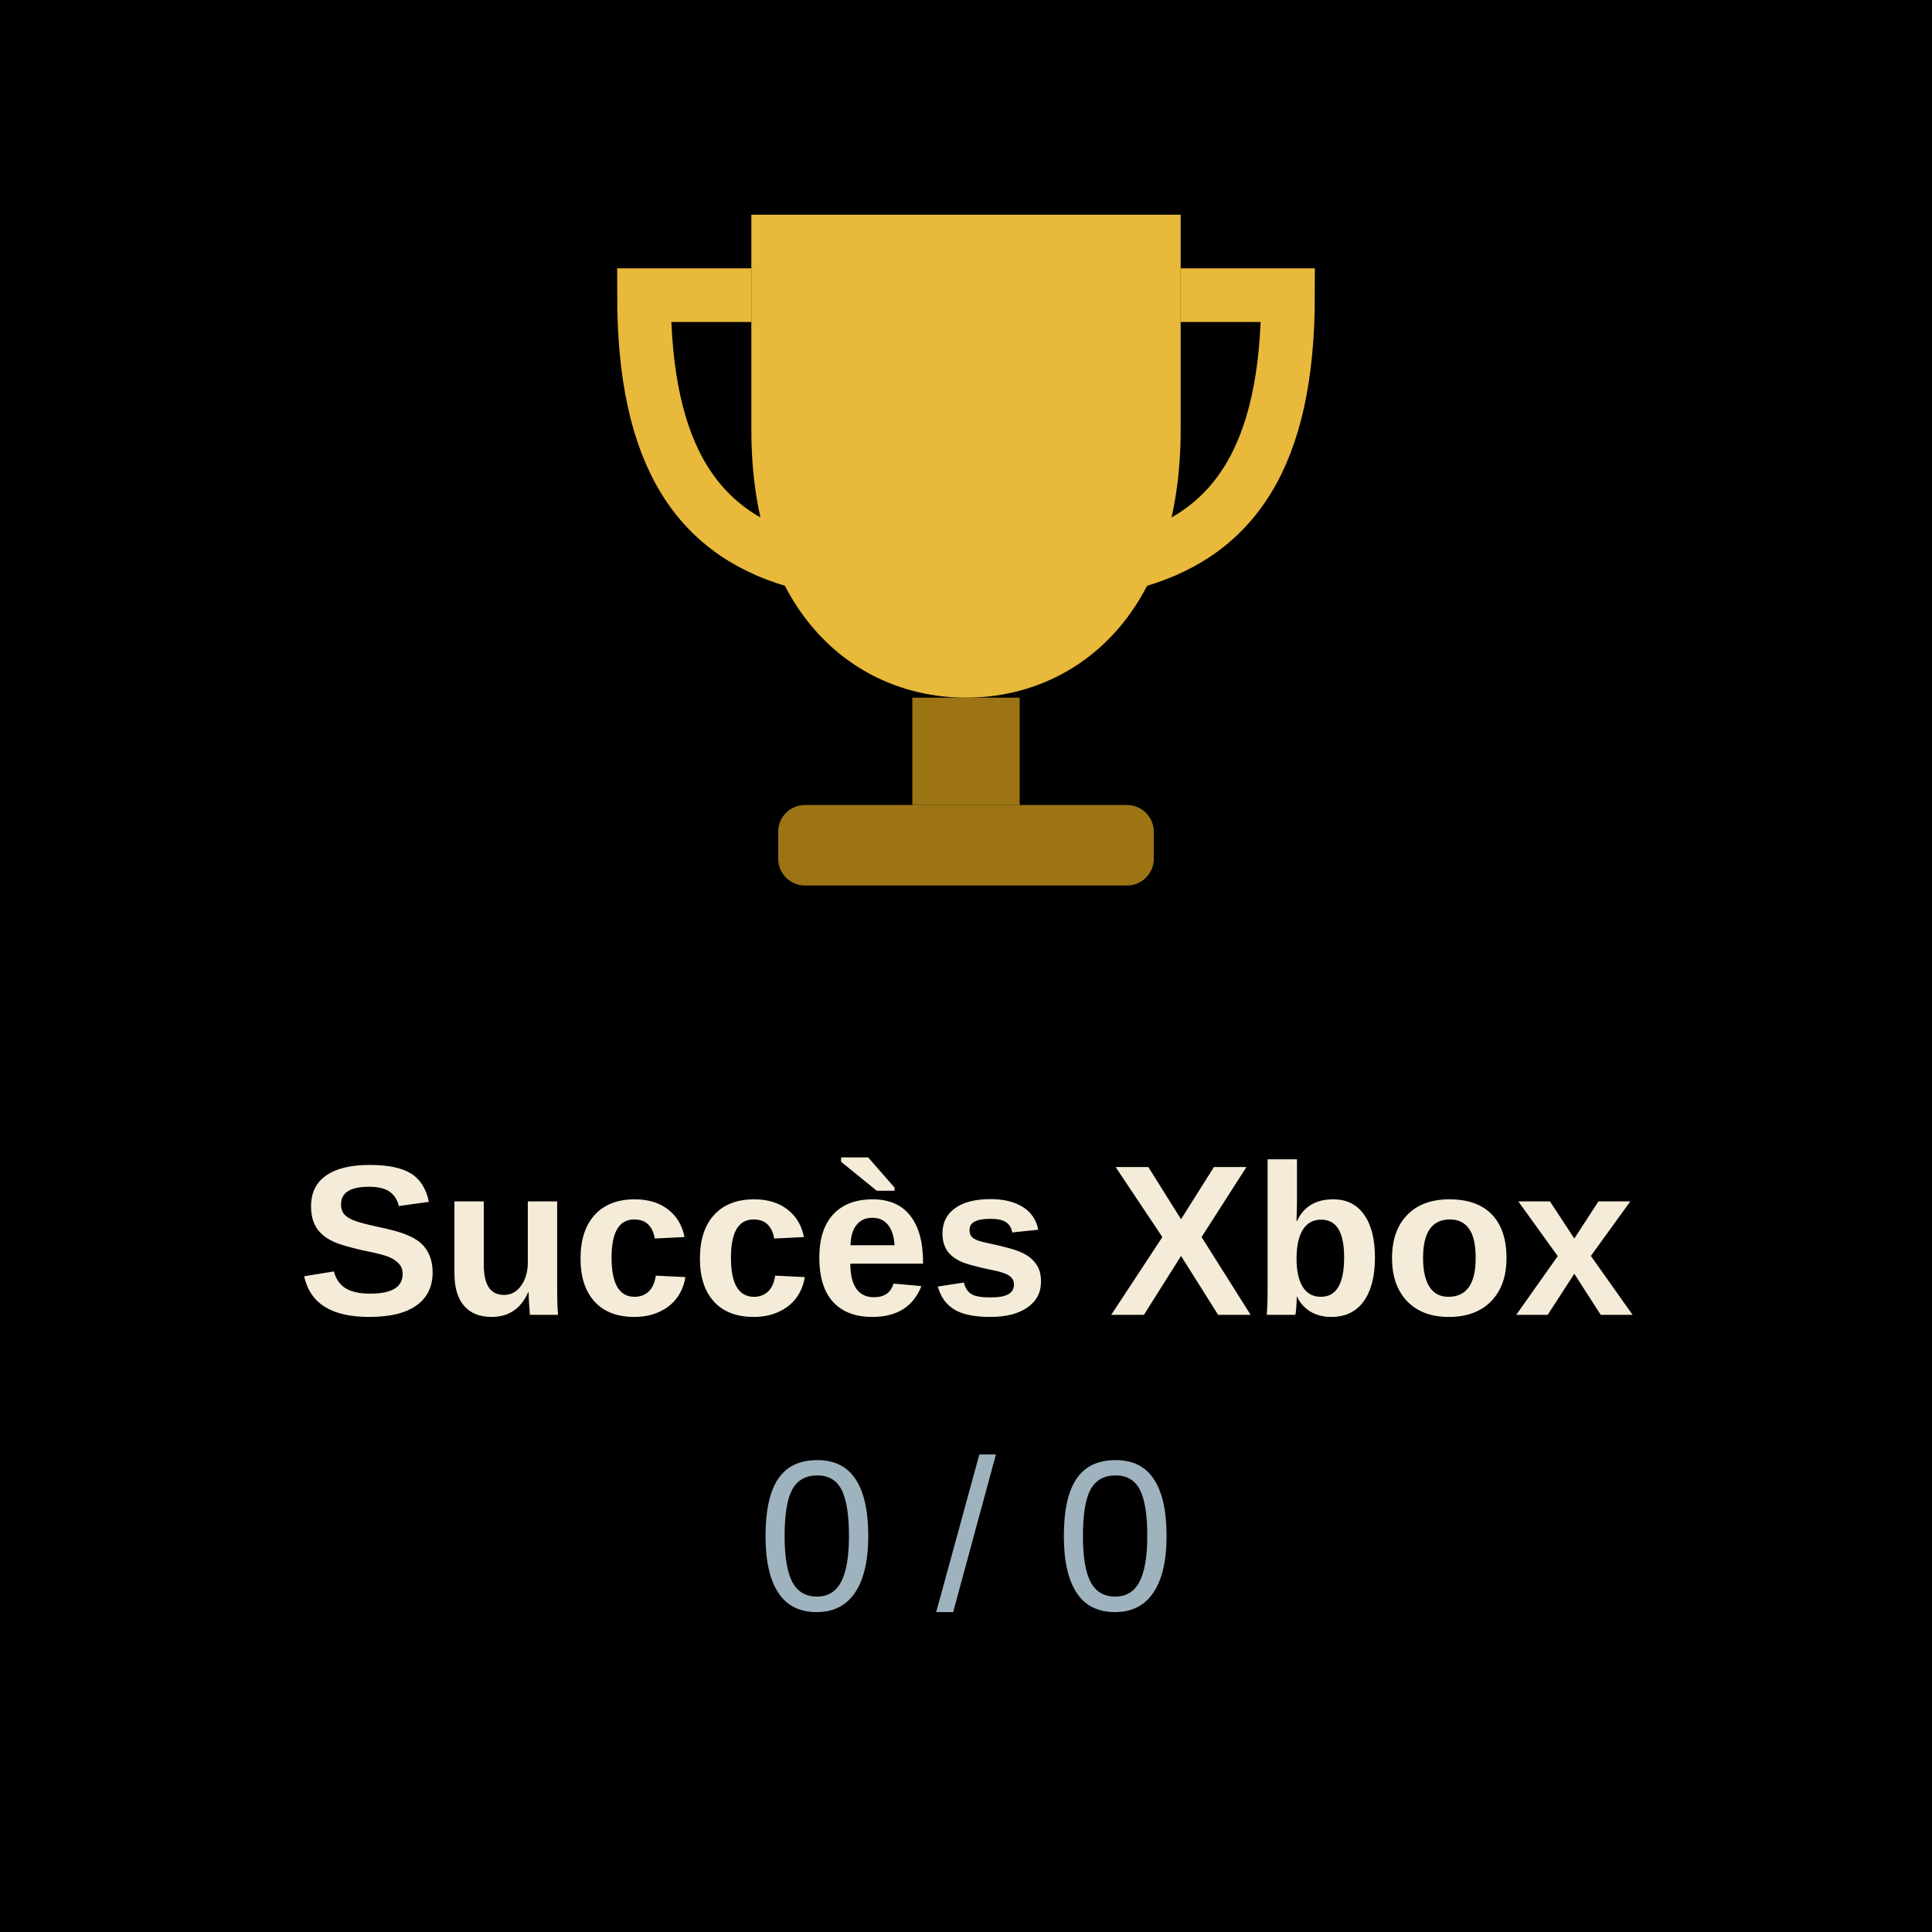
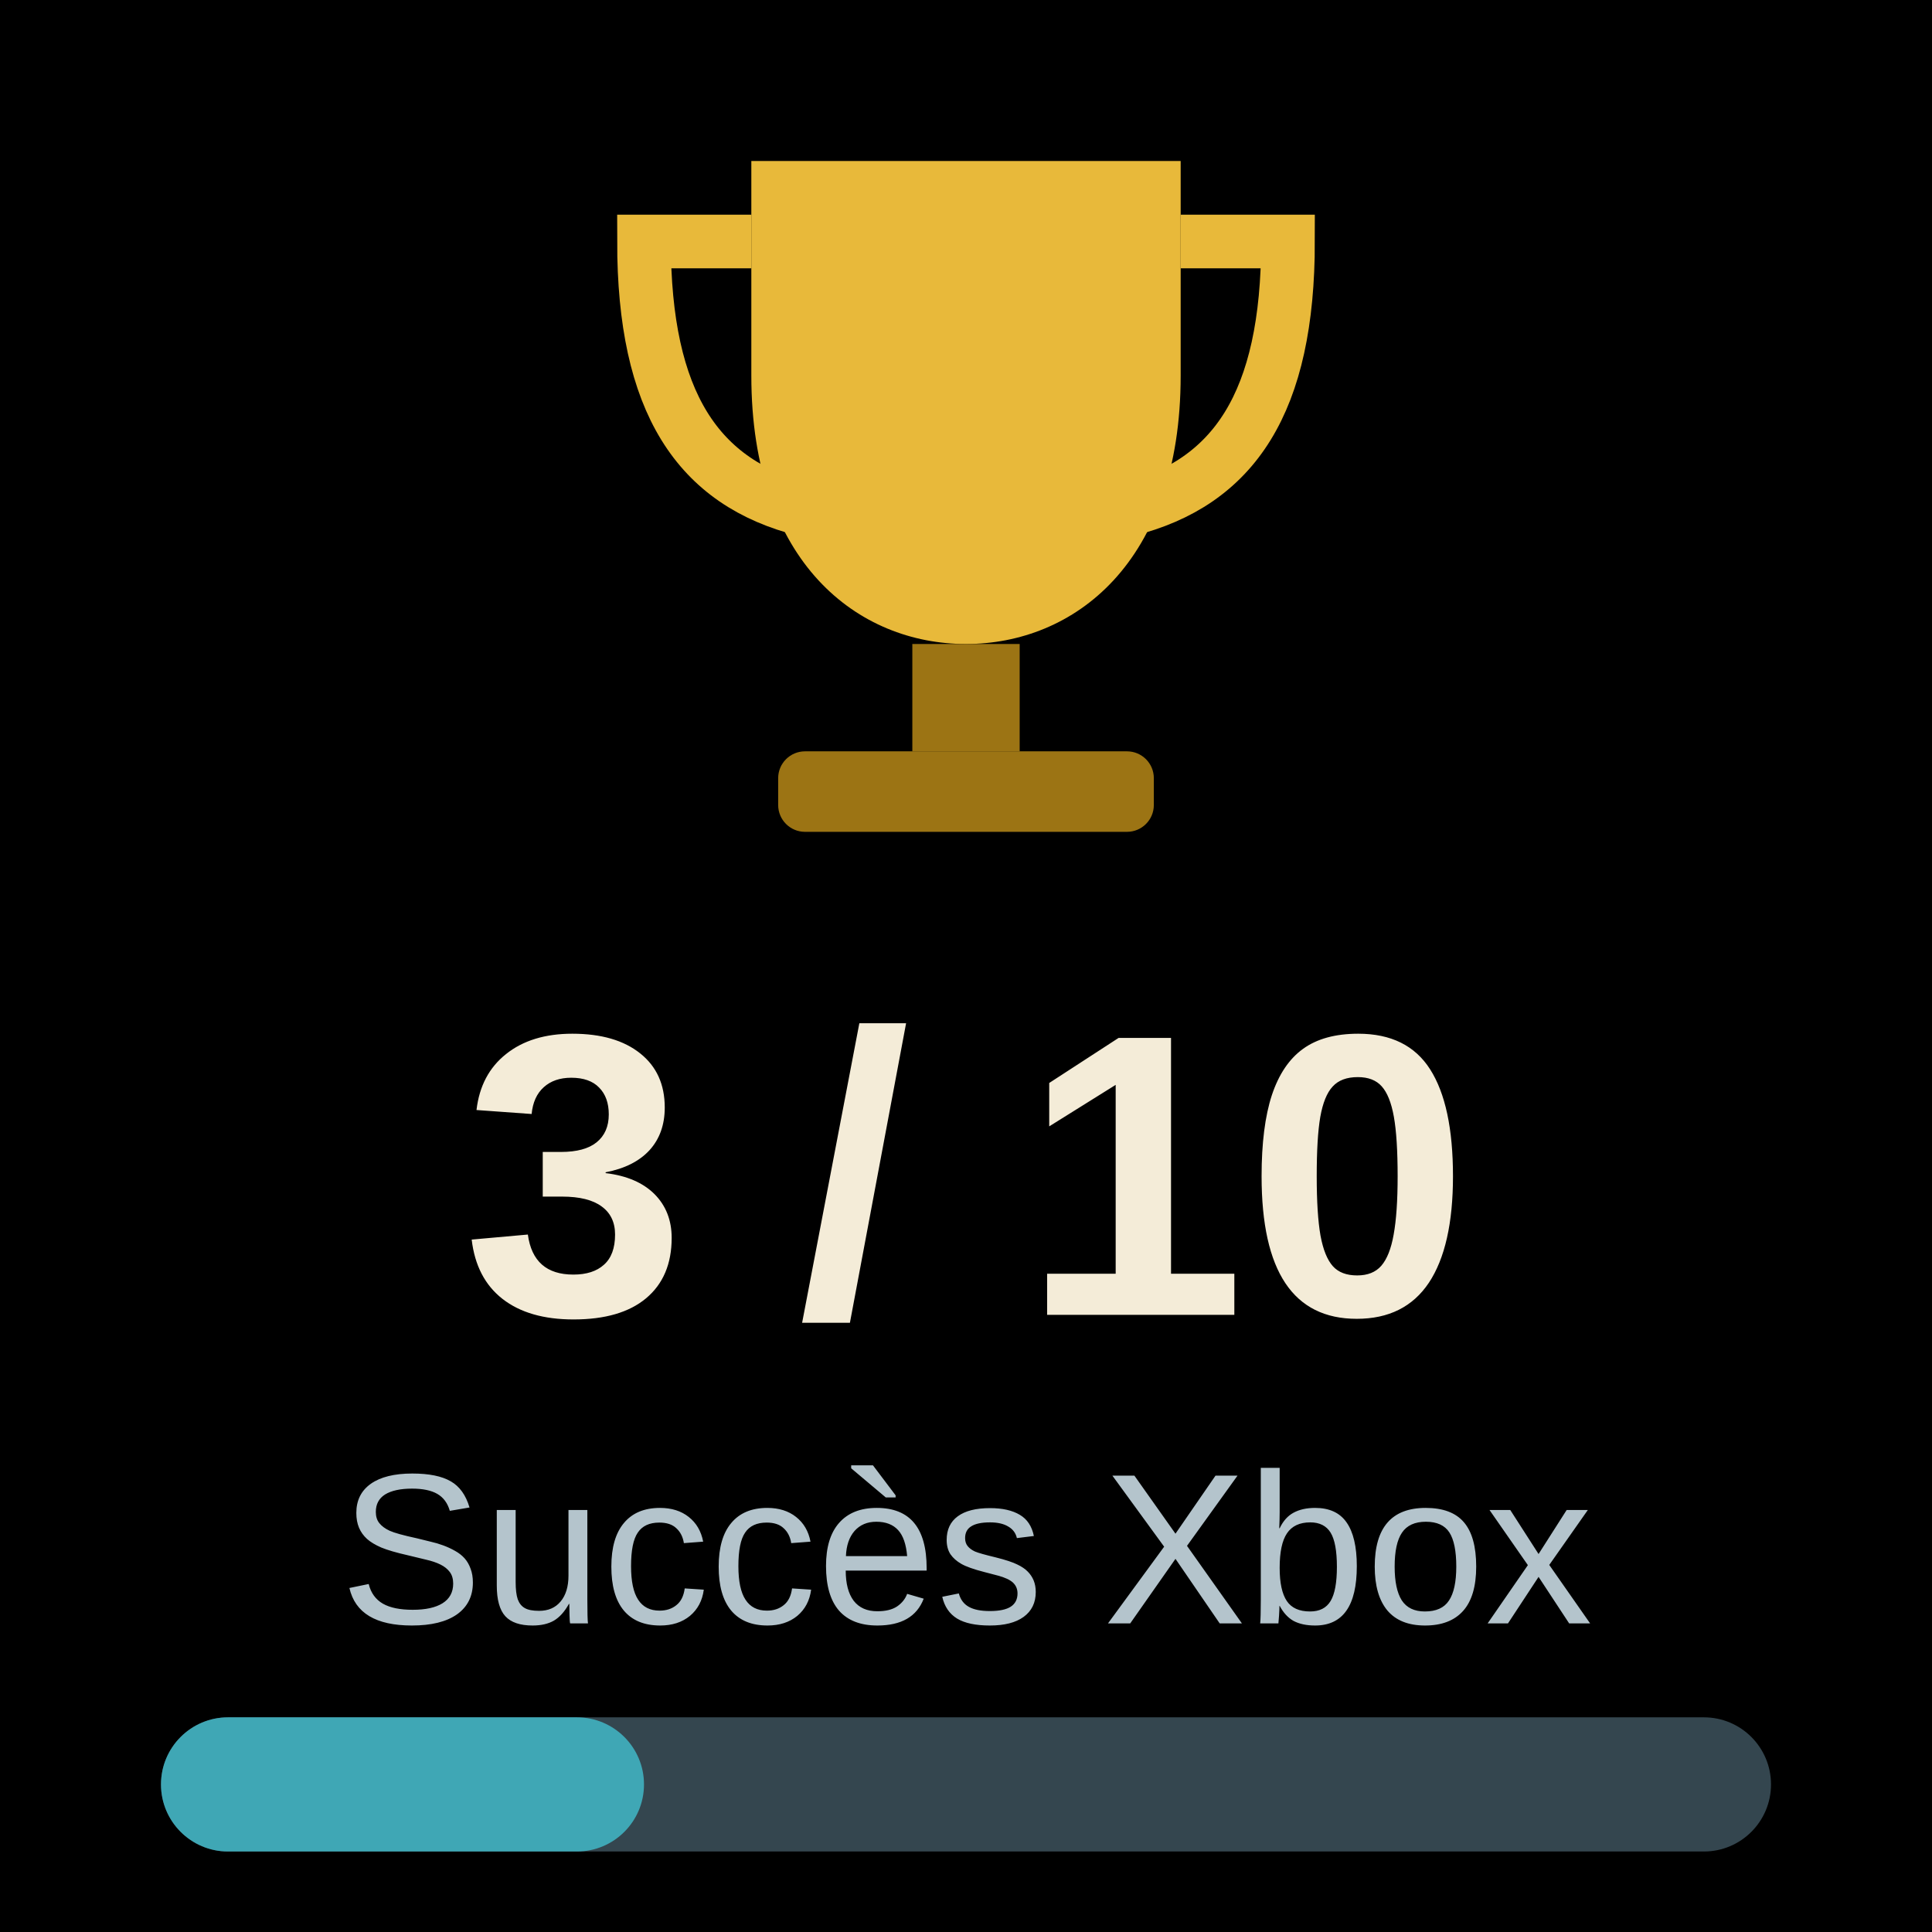
<svg xmlns="http://www.w3.org/2000/svg" width="144" height="144" viewBox="0 0 144 144">
  <rect width="144" height="144" fill="#000000" />
-   <g transform="translate(72 40)">
+   <g transform="translate(72 36) scale(1)">
    <path d="M-16,-24 H16 V-8 C16,6 8,12 0,12 C-8,12 -16,6 -16,-8 Z" fill="#e8b93a" />
    <path d="M-16,-18 H-24 C-24,-6 -20,0 -12,2 M16,-18 H24 C24,-6 20,0 12,2" fill="none" stroke="#e8b93a" stroke-width="4" />
    <rect x="-4" y="12" width="8" height="8" fill="#9c7414" />
    <rect x="-14" y="20" width="28" height="6" rx="2" fill="#9c7414" />
  </g>
-   <text x="72" y="98" font-family="Arial, Helvetica, sans-serif" font-size="16" font-weight="bold" fill="#f4ecd8" text-anchor="middle">Succès Xbox</text>
-   <text x="72" y="120" font-family="Arial, Helvetica, sans-serif" font-size="16" fill="#9fb3bf" text-anchor="middle">0 / 0</text>
+   <text x="72" y="98" font-family="Arial, Helvetica, sans-serif" font-size="30" font-weight="bold" fill="#f4ecd8" text-anchor="middle">3 / 10</text>
+   <text x="72" y="121" font-family="Arial, Helvetica, sans-serif" font-size="16" font-weight="normal" fill="#b4c4cc" text-anchor="middle">Succès Xbox</text>
+   <rect x="12" y="128" width="120" height="10" rx="5" fill="#34464f" />
+   <rect x="12" y="128" width="36.0" height="10" rx="5" fill="#3fa7b5" />
</svg>
